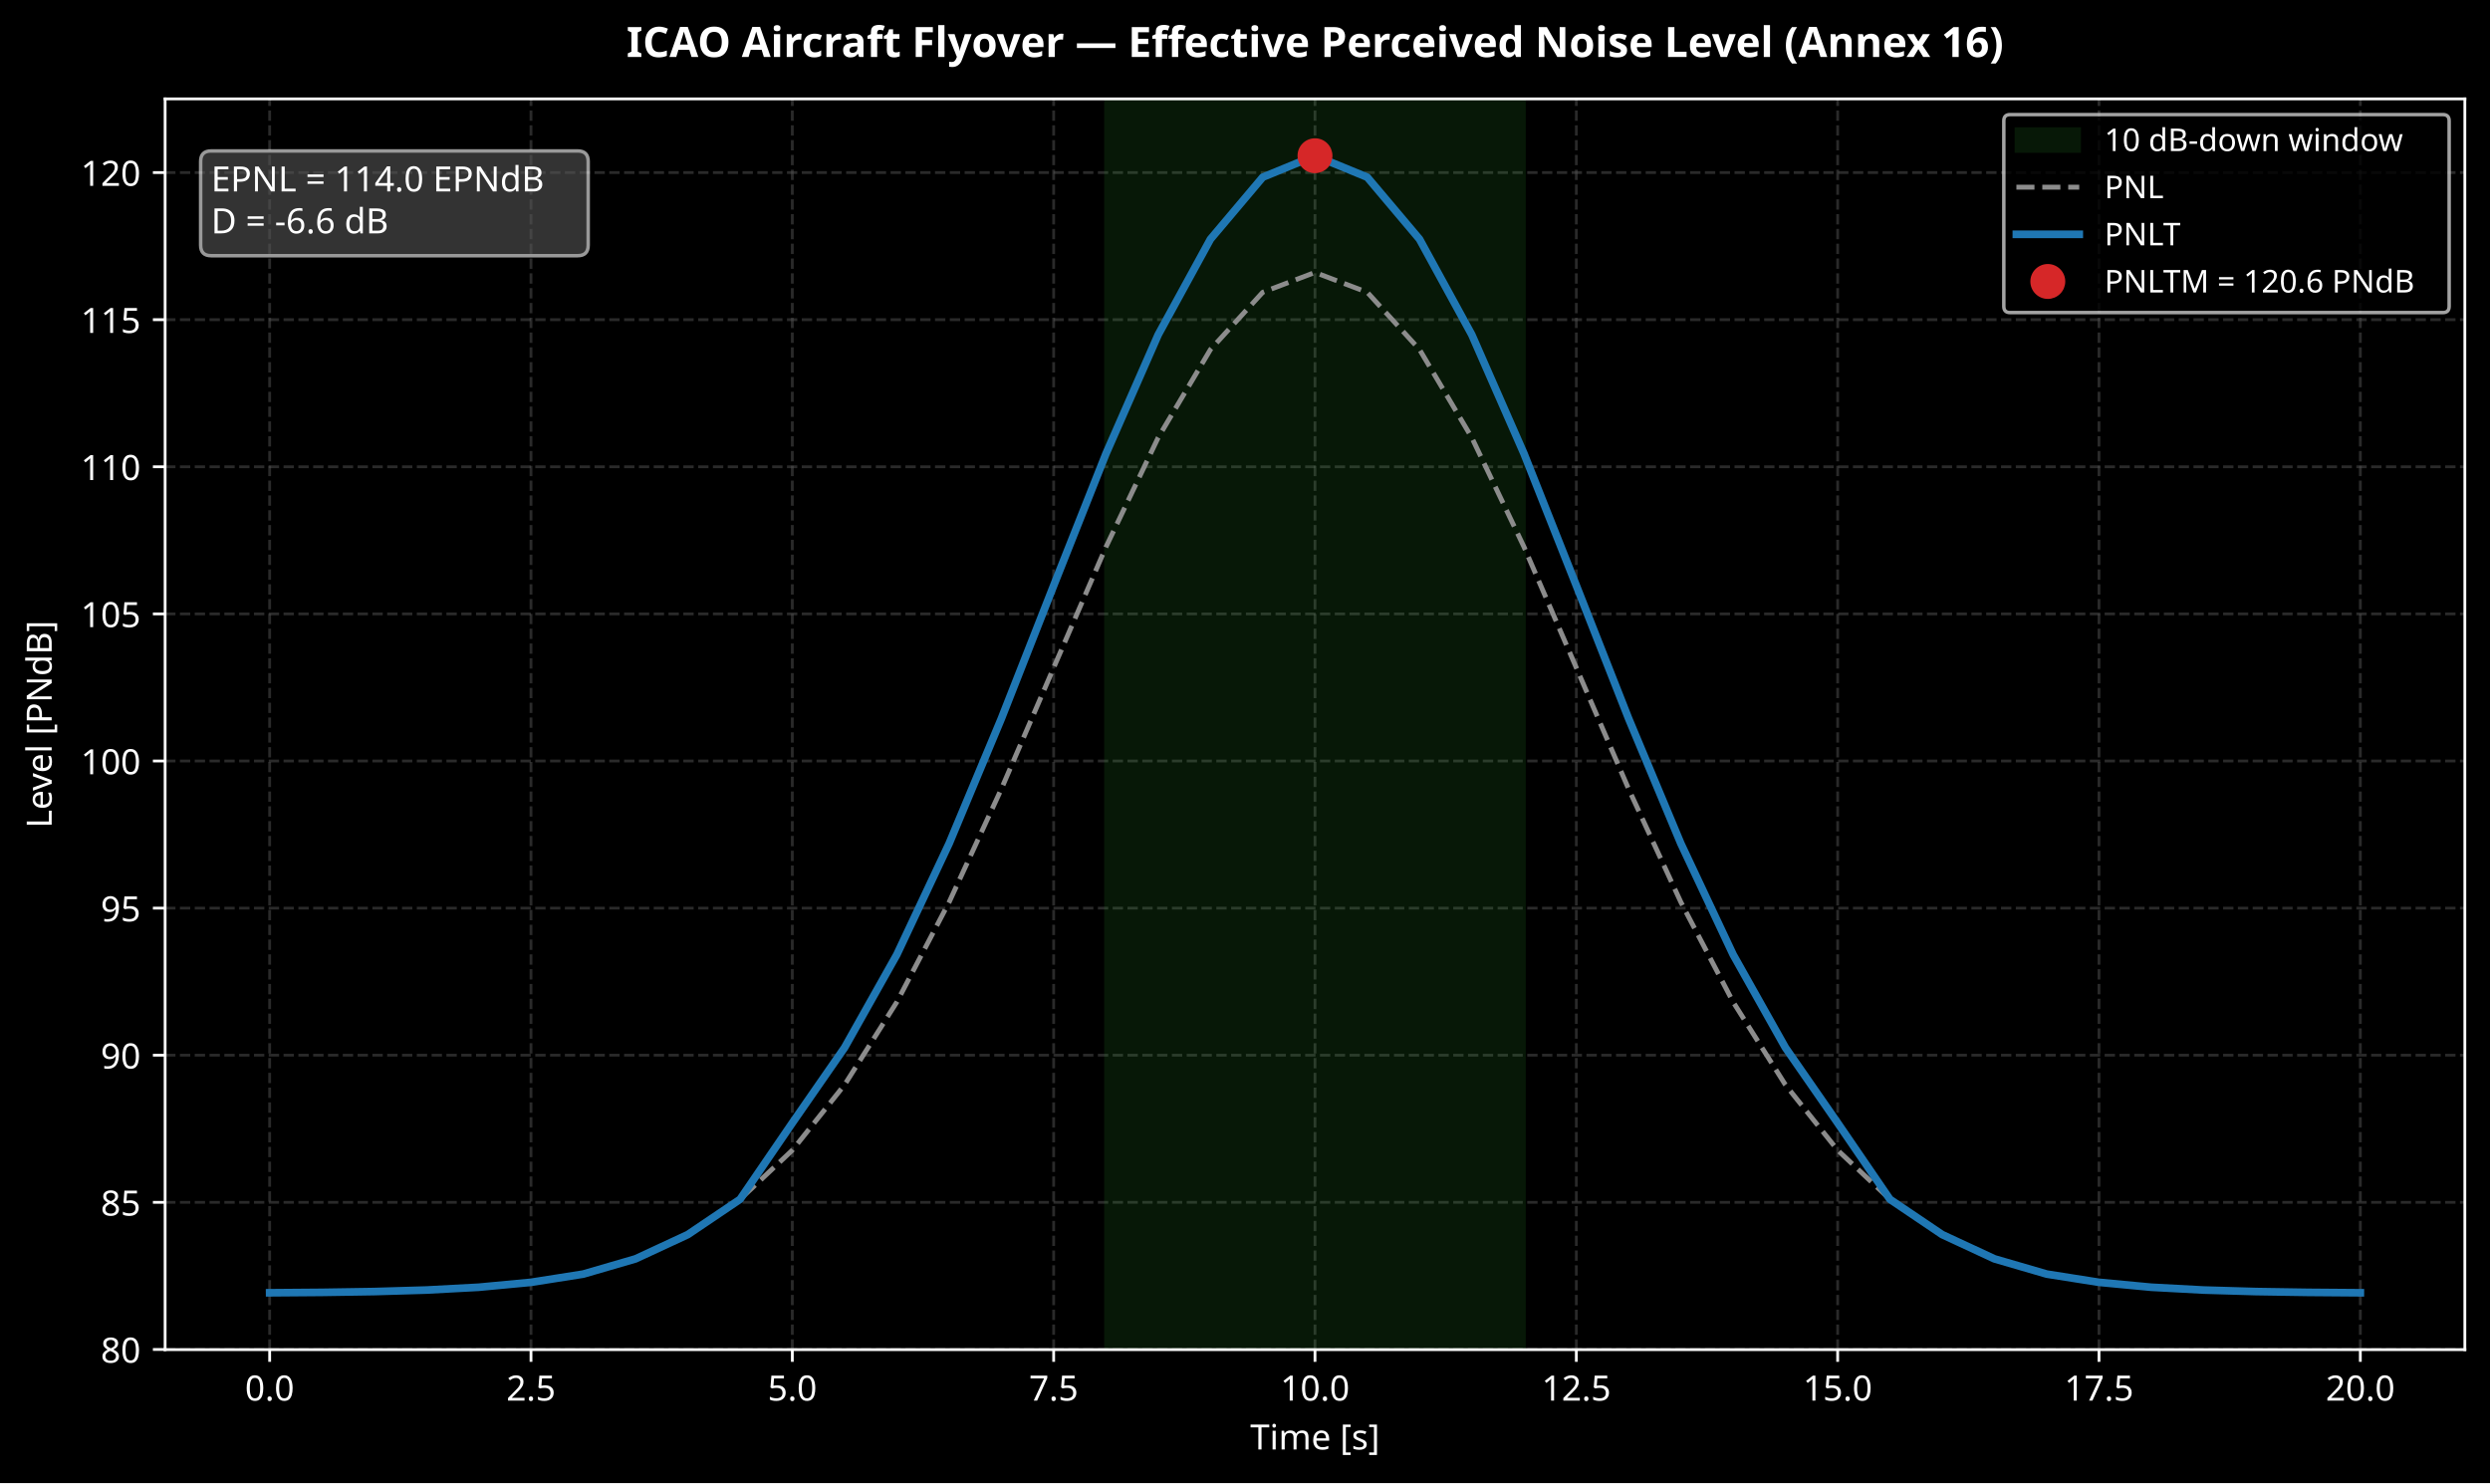
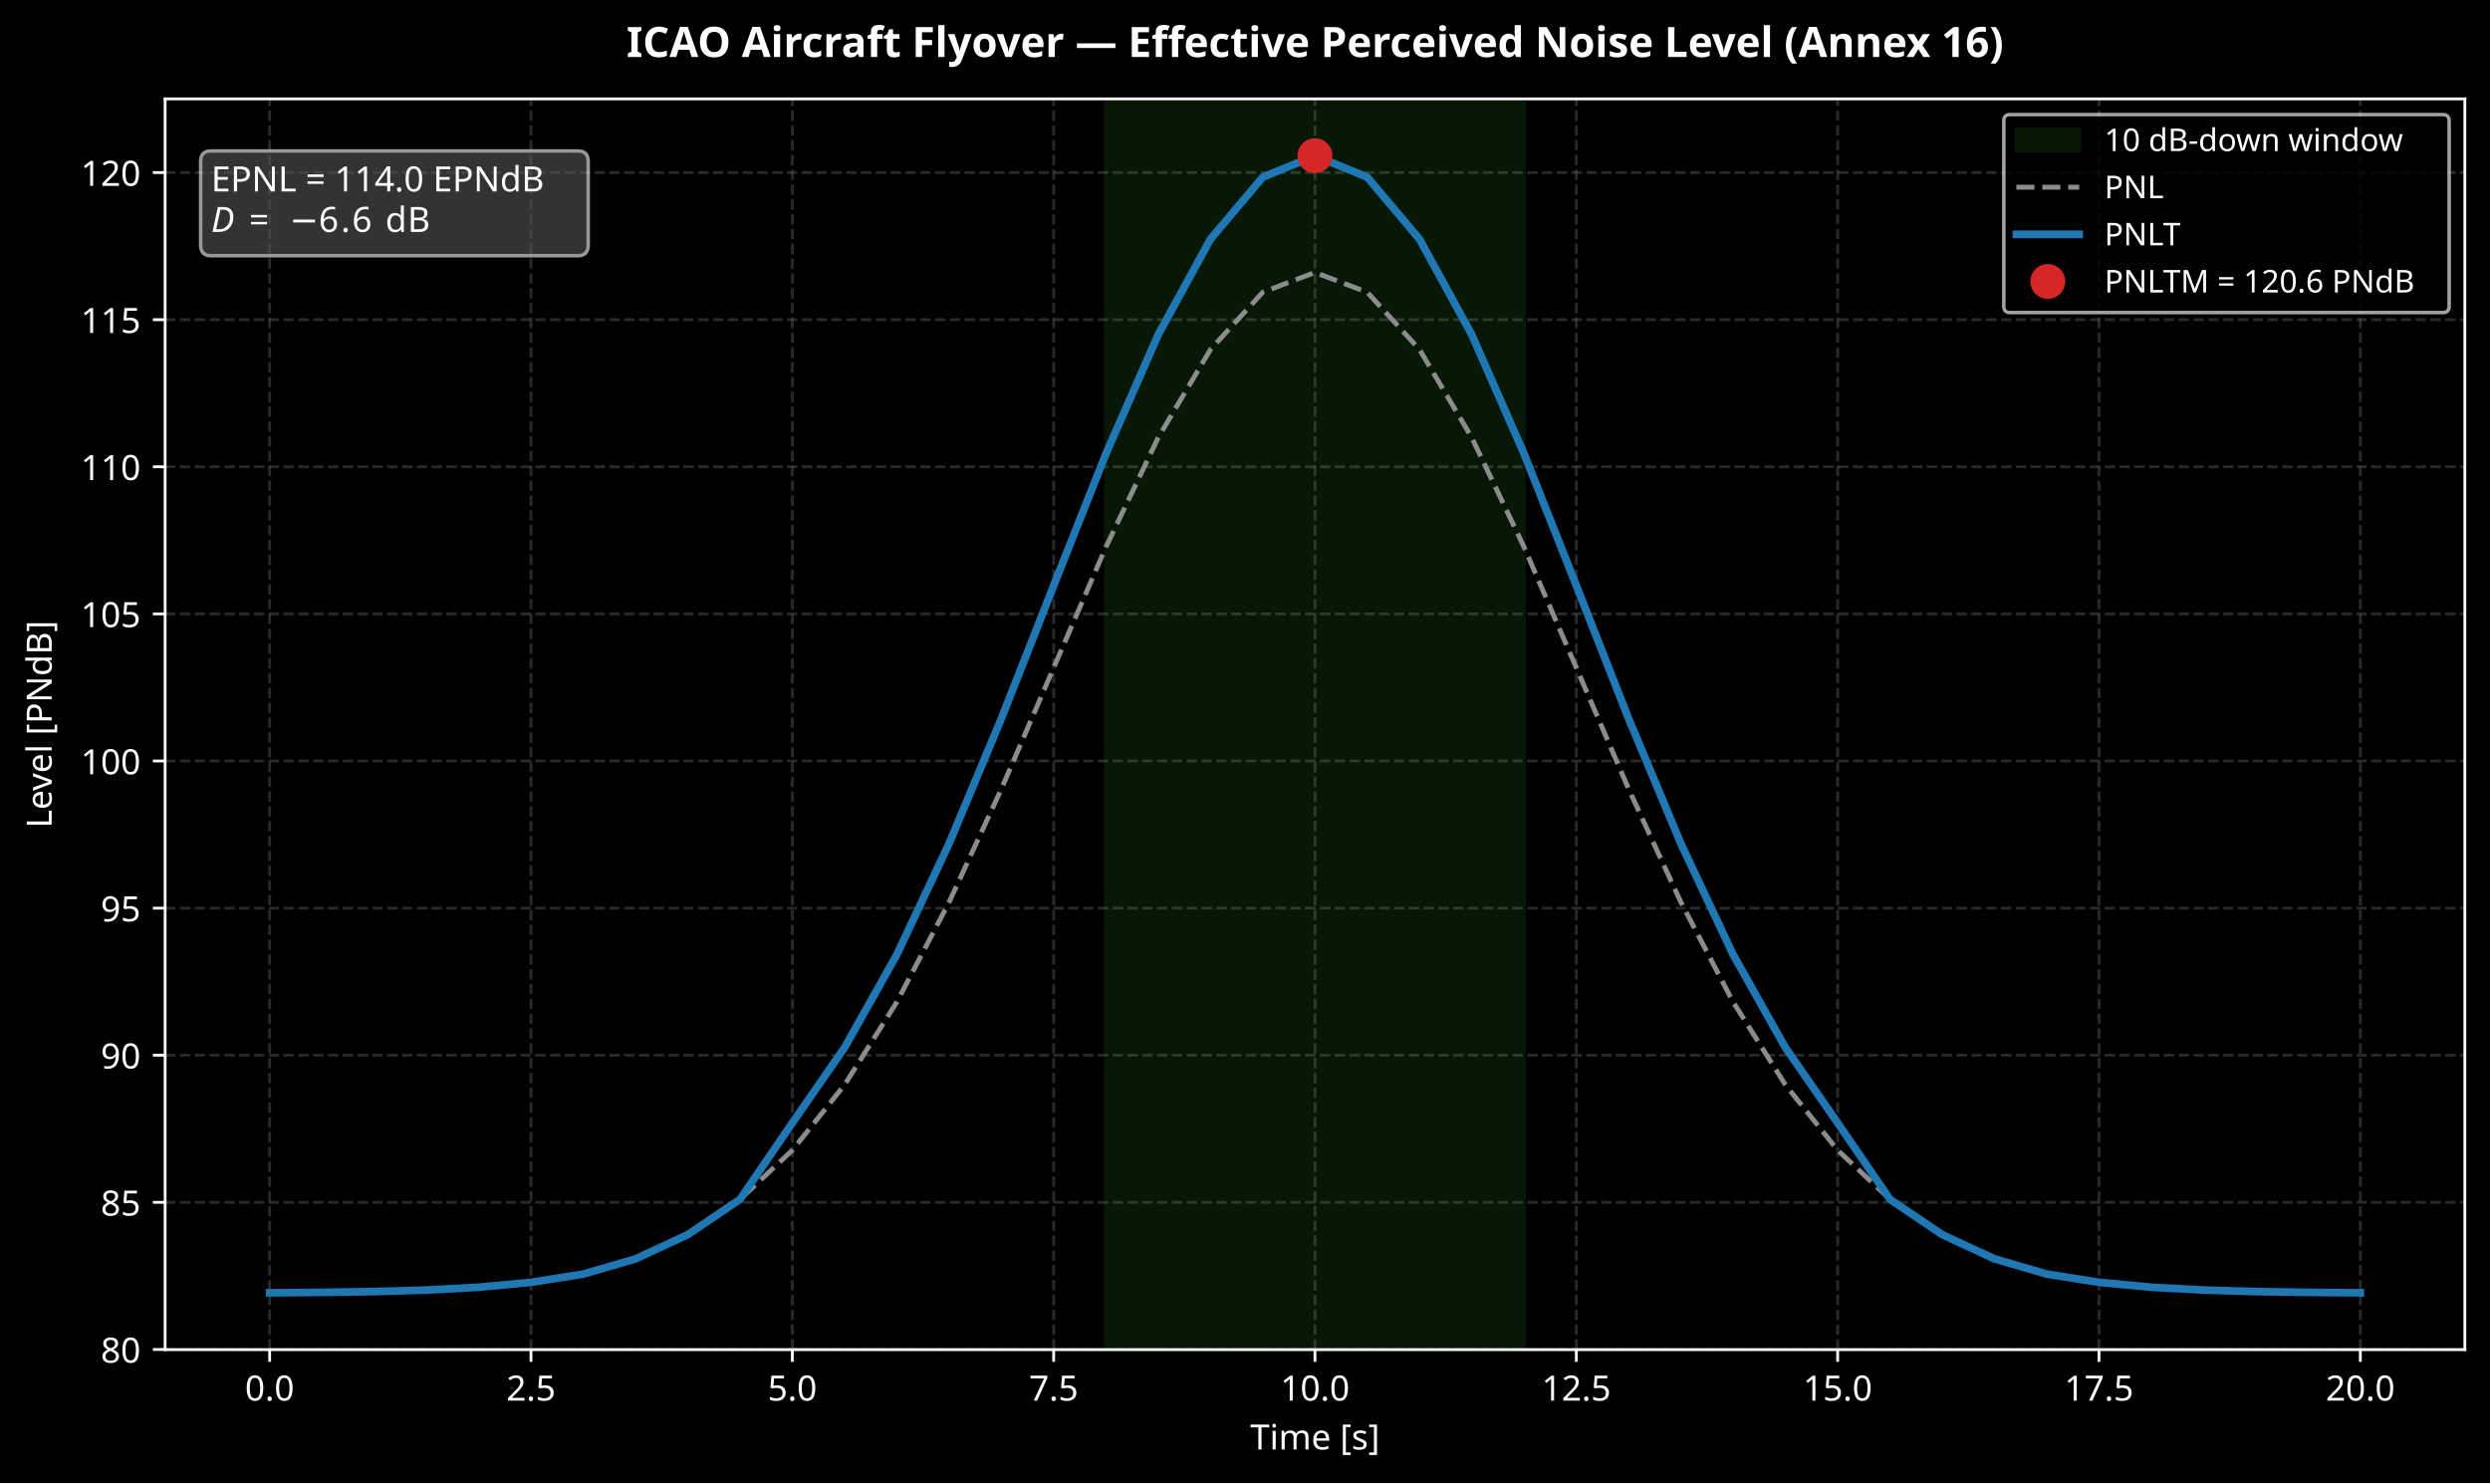
<svg xmlns="http://www.w3.org/2000/svg" xmlns:xlink="http://www.w3.org/1999/xlink" width="713.086pt" height="424.717pt" viewBox="0 0 713.086 424.717" version="1.1">
  <defs>
    <style type="text/css">*{stroke-linejoin: round; stroke-linecap: butt}</style>
  </defs>
  <g id="figure_1">
    <g id="patch_1">
      <path d="M 0 424.717  L 713.086 424.717  L 713.086 0  L 0 0  z " />
    </g>
    <g id="axes_1">
      <g id="patch_2">
        <path d="M 47.288 386.516  L 705.886 386.516  L 705.886 28.318  L 47.288 28.318  z " />
      </g>
      <g id="matplotlib.axis_1">
        <g id="xtick_1">
          <g id="line2d_1">
            <path d="M 77.225 386.516  L 77.225 28.318  " clip-path="url(#pa470209aff)" style="fill: none; stroke-dasharray: 2.96,1.28; stroke-dashoffset: 0; stroke: #555555; stroke-opacity: 0.5; stroke-width: 0.8" />
          </g>
          <g id="line2d_2">
            <defs>
              <path id="m8d14ee1197" d="M 0 0  L 0 3.5  " style="stroke: #ffffff; stroke-width: 0.8" />
            </defs>
            <g>
              <use xlink:href="#m8d14ee1197" x="77.225" y="386.516" style="fill: #ffffff; stroke: #ffffff; stroke-width: 0.8" />
            </g>
          </g>
          <g id="text_1">
            <text style="font-size: 10px; font-family: sans-serif; text-anchor: middle; fill: #ffffff" x="77.225" y="401.113" transform="rotate(-0 77.22454 401.1134)">0.0</text>
          </g>
        </g>
        <g id="xtick_2">
          <g id="line2d_3">
            <path d="M 152.065 386.516  L 152.065 28.318  " clip-path="url(#pa470209aff)" style="fill: none; stroke-dasharray: 2.96,1.28; stroke-dashoffset: 0; stroke: #555555; stroke-opacity: 0.5; stroke-width: 0.8" />
          </g>
          <g id="line2d_4">
            <g>
              <use xlink:href="#m8d14ee1197" x="152.065" y="386.516" style="fill: #ffffff; stroke: #ffffff; stroke-width: 0.8" />
            </g>
          </g>
          <g id="text_2">
            <text style="font-size: 10px; font-family: sans-serif; text-anchor: middle; fill: #ffffff" x="152.065" y="401.113" transform="rotate(-0 152.0652 401.1134)">2.5</text>
          </g>
        </g>
        <g id="xtick_3">
          <g id="line2d_5">
            <path d="M 226.906 386.516  L 226.906 28.318  " clip-path="url(#pa470209aff)" style="fill: none; stroke-dasharray: 2.96,1.28; stroke-dashoffset: 0; stroke: #555555; stroke-opacity: 0.5; stroke-width: 0.8" />
          </g>
          <g id="line2d_6">
            <g>
              <use xlink:href="#m8d14ee1197" x="226.906" y="386.516" style="fill: #ffffff; stroke: #ffffff; stroke-width: 0.8" />
            </g>
          </g>
          <g id="text_3">
            <text style="font-size: 10px; font-family: sans-serif; text-anchor: middle; fill: #ffffff" x="226.906" y="401.113" transform="rotate(-0 226.9058 401.1134)">5.0</text>
          </g>
        </g>
        <g id="xtick_4">
          <g id="line2d_7">
            <path d="M 301.746 386.516  L 301.746 28.318  " clip-path="url(#pa470209aff)" style="fill: none; stroke-dasharray: 2.96,1.28; stroke-dashoffset: 0; stroke: #555555; stroke-opacity: 0.5; stroke-width: 0.8" />
          </g>
          <g id="line2d_8">
            <g>
              <use xlink:href="#m8d14ee1197" x="301.746" y="386.516" style="fill: #ffffff; stroke: #ffffff; stroke-width: 0.8" />
            </g>
          </g>
          <g id="text_4">
            <text style="font-size: 10px; font-family: sans-serif; text-anchor: middle; fill: #ffffff" x="301.746" y="401.113" transform="rotate(-0 301.7465 401.1134)">7.5</text>
          </g>
        </g>
        <g id="xtick_5">
          <g id="line2d_9">
            <path d="M 376.587 386.516  L 376.587 28.318  " clip-path="url(#pa470209aff)" style="fill: none; stroke-dasharray: 2.96,1.28; stroke-dashoffset: 0; stroke: #555555; stroke-opacity: 0.5; stroke-width: 0.8" />
          </g>
          <g id="line2d_10">
            <g>
              <use xlink:href="#m8d14ee1197" x="376.587" y="386.516" style="fill: #ffffff; stroke: #ffffff; stroke-width: 0.8" />
            </g>
          </g>
          <g id="text_5">
            <text style="font-size: 10px; font-family: sans-serif; text-anchor: middle; fill: #ffffff" x="376.587" y="401.113" transform="rotate(-0 376.5871 401.1134)">10.0</text>
          </g>
        </g>
        <g id="xtick_6">
          <g id="line2d_11">
            <path d="M 451.428 386.516  L 451.428 28.318  " clip-path="url(#pa470209aff)" style="fill: none; stroke-dasharray: 2.96,1.28; stroke-dashoffset: 0; stroke: #555555; stroke-opacity: 0.5; stroke-width: 0.8" />
          </g>
          <g id="line2d_12">
            <g>
              <use xlink:href="#m8d14ee1197" x="451.428" y="386.516" style="fill: #ffffff; stroke: #ffffff; stroke-width: 0.8" />
            </g>
          </g>
          <g id="text_6">
            <text style="font-size: 10px; font-family: sans-serif; text-anchor: middle; fill: #ffffff" x="451.428" y="401.113" transform="rotate(-0 451.4278 401.1134)">12.5</text>
          </g>
        </g>
        <g id="xtick_7">
          <g id="line2d_13">
            <path d="M 526.268 386.516  L 526.268 28.318  " clip-path="url(#pa470209aff)" style="fill: none; stroke-dasharray: 2.96,1.28; stroke-dashoffset: 0; stroke: #555555; stroke-opacity: 0.5; stroke-width: 0.8" />
          </g>
          <g id="line2d_14">
            <g>
              <use xlink:href="#m8d14ee1197" x="526.268" y="386.516" style="fill: #ffffff; stroke: #ffffff; stroke-width: 0.8" />
            </g>
          </g>
          <g id="text_7">
            <text style="font-size: 10px; font-family: sans-serif; text-anchor: middle; fill: #ffffff" x="526.268" y="401.113" transform="rotate(-0 526.2684 401.1134)">15.0</text>
          </g>
        </g>
        <g id="xtick_8">
          <g id="line2d_15">
            <path d="M 601.109 386.516  L 601.109 28.318  " clip-path="url(#pa470209aff)" style="fill: none; stroke-dasharray: 2.96,1.28; stroke-dashoffset: 0; stroke: #555555; stroke-opacity: 0.5; stroke-width: 0.8" />
          </g>
          <g id="line2d_16">
            <g>
              <use xlink:href="#m8d14ee1197" x="601.109" y="386.516" style="fill: #ffffff; stroke: #ffffff; stroke-width: 0.8" />
            </g>
          </g>
          <g id="text_8">
            <text style="font-size: 10px; font-family: sans-serif; text-anchor: middle; fill: #ffffff" x="601.109" y="401.113" transform="rotate(-0 601.109 401.1134)">17.5</text>
          </g>
        </g>
        <g id="xtick_9">
          <g id="line2d_17">
            <path d="M 675.95 386.516  L 675.95 28.318  " clip-path="url(#pa470209aff)" style="fill: none; stroke-dasharray: 2.96,1.28; stroke-dashoffset: 0; stroke: #555555; stroke-opacity: 0.5; stroke-width: 0.8" />
          </g>
          <g id="line2d_18">
            <g>
              <use xlink:href="#m8d14ee1197" x="675.95" y="386.516" style="fill: #ffffff; stroke: #ffffff; stroke-width: 0.8" />
            </g>
          </g>
          <g id="text_9">
            <text style="font-size: 10px; font-family: sans-serif; text-anchor: middle; fill: #ffffff" x="675.95" y="401.113" transform="rotate(-0 675.9497 401.1134)">20.0</text>
          </g>
        </g>
        <g id="text_10">
          <text style="font-size: 10px; font-family: sans-serif; text-anchor: middle; fill: #ffffff" x="376.587" y="415.114" transform="rotate(-0 376.5871 415.1142)">Time [s]</text>
        </g>
      </g>
      <g id="matplotlib.axis_2">
        <g id="ytick_1">
          <g id="line2d_19">
            <path d="M 47.288 386.466  L 705.886 386.466  " clip-path="url(#pa470209aff)" style="fill: none; stroke-dasharray: 2.96,1.28; stroke-dashoffset: 0; stroke: #555555; stroke-opacity: 0.5; stroke-width: 0.8" />
          </g>
          <g id="line2d_20">
            <defs>
              <path id="m5e07181663" d="M 0 0  L -3.5 0  " style="stroke: #ffffff; stroke-width: 0.8" />
            </defs>
            <g>
              <use xlink:href="#m5e07181663" x="47.288" y="386.466" style="fill: #ffffff; stroke: #ffffff; stroke-width: 0.8" />
            </g>
          </g>
          <g id="text_11">
            <text style="font-size: 10px; font-family: sans-serif; text-anchor: end; fill: #ffffff" x="40.288" y="390.264" transform="rotate(-0 40.28828 390.2643)">80</text>
          </g>
        </g>
        <g id="ytick_2">
          <g id="line2d_21">
            <path d="M 47.288 344.335  L 705.886 344.335  " clip-path="url(#pa470209aff)" style="fill: none; stroke-dasharray: 2.96,1.28; stroke-dashoffset: 0; stroke: #555555; stroke-opacity: 0.5; stroke-width: 0.8" />
          </g>
          <g id="line2d_22">
            <g>
              <use xlink:href="#m5e07181663" x="47.288" y="344.335" style="fill: #ffffff; stroke: #ffffff; stroke-width: 0.8" />
            </g>
          </g>
          <g id="text_12">
            <text style="font-size: 10px; font-family: sans-serif; text-anchor: end; fill: #ffffff" x="40.288" y="348.134" transform="rotate(-0 40.28828 348.1335)">85</text>
          </g>
        </g>
        <g id="ytick_3">
          <g id="line2d_23">
            <path d="M 47.288 302.204  L 705.886 302.204  " clip-path="url(#pa470209aff)" style="fill: none; stroke-dasharray: 2.96,1.28; stroke-dashoffset: 0; stroke: #555555; stroke-opacity: 0.5; stroke-width: 0.8" />
          </g>
          <g id="line2d_24">
            <g>
              <use xlink:href="#m5e07181663" x="47.288" y="302.204" style="fill: #ffffff; stroke: #ffffff; stroke-width: 0.8" />
            </g>
          </g>
          <g id="text_13">
            <text style="font-size: 10px; font-family: sans-serif; text-anchor: end; fill: #ffffff" x="40.288" y="306.003" transform="rotate(-0 40.28828 306.0027)">90</text>
          </g>
        </g>
        <g id="ytick_4">
          <g id="line2d_25">
            <path d="M 47.288 260.073  L 705.886 260.073  " clip-path="url(#pa470209aff)" style="fill: none; stroke-dasharray: 2.96,1.28; stroke-dashoffset: 0; stroke: #555555; stroke-opacity: 0.5; stroke-width: 0.8" />
          </g>
          <g id="line2d_26">
            <g>
              <use xlink:href="#m5e07181663" x="47.288" y="260.073" style="fill: #ffffff; stroke: #ffffff; stroke-width: 0.8" />
            </g>
          </g>
          <g id="text_14">
            <text style="font-size: 10px; font-family: sans-serif; text-anchor: end; fill: #ffffff" x="40.288" y="263.872" transform="rotate(-0 40.28828 263.8718)">95</text>
          </g>
        </g>
        <g id="ytick_5">
          <g id="line2d_27">
            <path d="M 47.288 217.942  L 705.886 217.942  " clip-path="url(#pa470209aff)" style="fill: none; stroke-dasharray: 2.96,1.28; stroke-dashoffset: 0; stroke: #555555; stroke-opacity: 0.5; stroke-width: 0.8" />
          </g>
          <g id="line2d_28">
            <g>
              <use xlink:href="#m5e07181663" x="47.288" y="217.942" style="fill: #ffffff; stroke: #ffffff; stroke-width: 0.8" />
            </g>
          </g>
          <g id="text_15">
            <text style="font-size: 10px; font-family: sans-serif; text-anchor: end; fill: #ffffff" x="40.288" y="221.741" transform="rotate(-0 40.28828 221.741)">100</text>
          </g>
        </g>
        <g id="ytick_6">
          <g id="line2d_29">
            <path d="M 47.288 175.811  L 705.886 175.811  " clip-path="url(#pa470209aff)" style="fill: none; stroke-dasharray: 2.96,1.28; stroke-dashoffset: 0; stroke: #555555; stroke-opacity: 0.5; stroke-width: 0.8" />
          </g>
          <g id="line2d_30">
            <g>
              <use xlink:href="#m5e07181663" x="47.288" y="175.811" style="fill: #ffffff; stroke: #ffffff; stroke-width: 0.8" />
            </g>
          </g>
          <g id="text_16">
            <text style="font-size: 10px; font-family: sans-serif; text-anchor: end; fill: #ffffff" x="40.288" y="179.61" transform="rotate(-0 40.28828 179.6102)">105</text>
          </g>
        </g>
        <g id="ytick_7">
          <g id="line2d_31">
            <path d="M 47.288 133.681  L 705.886 133.681  " clip-path="url(#pa470209aff)" style="fill: none; stroke-dasharray: 2.96,1.28; stroke-dashoffset: 0; stroke: #555555; stroke-opacity: 0.5; stroke-width: 0.8" />
          </g>
          <g id="line2d_32">
            <g>
              <use xlink:href="#m5e07181663" x="47.288" y="133.681" style="fill: #ffffff; stroke: #ffffff; stroke-width: 0.8" />
            </g>
          </g>
          <g id="text_17">
            <text style="font-size: 10px; font-family: sans-serif; text-anchor: end; fill: #ffffff" x="40.288" y="137.479" transform="rotate(-0 40.28828 137.4794)">110</text>
          </g>
        </g>
        <g id="ytick_8">
          <g id="line2d_33">
            <path d="M 47.288 91.55  L 705.886 91.55  " clip-path="url(#pa470209aff)" style="fill: none; stroke-dasharray: 2.96,1.28; stroke-dashoffset: 0; stroke: #555555; stroke-opacity: 0.5; stroke-width: 0.8" />
          </g>
          <g id="line2d_34">
            <g>
              <use xlink:href="#m5e07181663" x="47.288" y="91.55" style="fill: #ffffff; stroke: #ffffff; stroke-width: 0.8" />
            </g>
          </g>
          <g id="text_18">
            <text style="font-size: 10px; font-family: sans-serif; text-anchor: end; fill: #ffffff" x="40.288" y="95.349" transform="rotate(-0 40.28828 95.34854)">115</text>
          </g>
        </g>
        <g id="ytick_9">
          <g id="line2d_35">
            <path d="M 47.288 49.419  L 705.886 49.419  " clip-path="url(#pa470209aff)" style="fill: none; stroke-dasharray: 2.96,1.28; stroke-dashoffset: 0; stroke: #555555; stroke-opacity: 0.5; stroke-width: 0.8" />
          </g>
          <g id="line2d_36">
            <g>
              <use xlink:href="#m5e07181663" x="47.288" y="49.419" style="fill: #ffffff; stroke: #ffffff; stroke-width: 0.8" />
            </g>
          </g>
          <g id="text_19">
            <text style="font-size: 10px; font-family: sans-serif; text-anchor: end; fill: #ffffff" x="40.288" y="53.218" transform="rotate(-0 40.28828 53.21771)">120</text>
          </g>
        </g>
        <g id="text_20">
          <text style="font-size: 10px; font-family: sans-serif; text-anchor: middle; fill: #ffffff" x="14.798" y="207.417" transform="rotate(-90 14.79844 207.417)">Level [PNdB]</text>
        </g>
      </g>
      <g id="patch_3">
        <path d="M 316.715 386.516  L 436.46 386.516  L 436.46 28.318  L 316.715 28.318  z " clip-path="url(#pa470209aff)" style="fill: #2ca02c; opacity: 0.15; stroke: #2ca02c; stroke-linejoin: miter" />
      </g>
      <g id="line2d_37">
        <path d="M 77.225 370.234  L 92.193 370.118  L 107.161 369.889  L 122.129 369.452  L 137.097 368.651  L 152.065 367.242  L 167.033 364.882  L 182.001 360.525  L 196.97 353.572  L 211.938 343.469  L 226.906 329.403  L 241.874 310.673  L 256.842 286.955  L 271.81 258.36  L 286.778 225.927  L 301.746 191.238  L 316.715 156.672  L 331.683 125.321  L 346.651 100.094  L 361.619 83.704  L 376.587 78.019  L 391.555 83.704  L 406.523 100.094  L 421.491 125.321  L 436.46 156.672  L 451.428 191.238  L 466.396 225.927  L 481.364 258.36  L 496.332 286.955  L 511.3 310.673  L 526.268 329.403  L 541.237 343.469  L 556.205 353.572  L 571.173 360.525  L 586.141 364.882  L 601.109 367.242  L 616.077 368.651  L 631.045 369.452  L 646.013 369.889  L 660.982 370.118  L 675.95 370.234  " clip-path="url(#pa470209aff)" style="fill: none; stroke-dasharray: 5.18,2.24; stroke-dashoffset: 0; stroke: #8c8c8c; stroke-width: 1.4" />
      </g>
      <g id="line2d_38">
        <path d="M 77.225 370.234  L 92.193 370.118  L 107.161 369.889  L 122.129 369.452  L 137.097 368.651  L 152.065 367.242  L 167.033 364.882  L 182.001 360.525  L 196.97 353.572  L 211.938 343.469  L 226.906 321.591  L 241.874 300.016  L 256.842 273.384  L 271.81 241.579  L 286.778 205.77  L 301.746 167.706  L 316.715 129.968  L 331.683 95.862  L 346.651 68.496  L 361.619 50.75  L 376.587 44.6  L 391.555 50.75  L 406.523 68.496  L 421.491 95.862  L 436.46 129.968  L 451.428 167.706  L 466.396 205.77  L 481.364 241.579  L 496.332 273.384  L 511.3 300.016  L 526.268 321.591  L 541.237 343.469  L 556.205 353.572  L 571.173 360.525  L 586.141 364.882  L 601.109 367.242  L 616.077 368.651  L 631.045 369.452  L 646.013 369.889  L 660.982 370.118  L 675.95 370.234  " clip-path="url(#pa470209aff)" style="fill: none; stroke: #1f77b4; stroke-width: 2.2; stroke-linecap: square" />
      </g>
      <g id="line2d_39">
        <defs>
          <path id="mdf1c090fbf" d="M 0 4.5  C 1.193 4.5 2.338 4.026 3.182 3.182  C 4.026 2.338 4.5 1.193 4.5 0  C 4.5 -1.193 4.026 -2.338 3.182 -3.182  C 2.338 -4.026 1.193 -4.5 0 -4.5  C -1.193 -4.5 -2.338 -4.026 -3.182 -3.182  C -4.026 -2.338 -4.5 -1.193 -4.5 0  C -4.5 1.193 -4.026 2.338 -3.182 3.182  C -2.338 4.026 -1.193 4.5 0 4.5  z " style="stroke: #d62728" />
        </defs>
        <g clip-path="url(#pa470209aff)">
          <use xlink:href="#mdf1c090fbf" x="376.587" y="44.6" style="fill: #d62728; stroke: #d62728" />
        </g>
      </g>
      <g id="patch_4">
        <path d="M 47.288 386.516  L 47.288 28.318  " style="fill: none; stroke: #ffffff; stroke-width: 0.8; stroke-linejoin: miter; stroke-linecap: square" />
      </g>
      <g id="patch_5">
        <path d="M 705.886 386.516  L 705.886 28.318  " style="fill: none; stroke: #ffffff; stroke-width: 0.8; stroke-linejoin: miter; stroke-linecap: square" />
      </g>
      <g id="patch_6">
        <path d="M 47.288 386.516  L 705.886 386.516  " style="fill: none; stroke: #ffffff; stroke-width: 0.8; stroke-linejoin: miter; stroke-linecap: square" />
      </g>
      <g id="patch_7">
        <path d="M 47.288 28.318  L 705.886 28.318  " style="fill: none; stroke: #ffffff; stroke-width: 0.8; stroke-linejoin: miter; stroke-linecap: square" />
      </g>
      <g id="text_21">
        <g id="patch_8">
-           <path d="M 60.46 73.233  L 165.443 73.233  Q 168.443 73.233 168.443 70.233  L 168.443 46.228  Q 168.443 43.228 165.443 43.228  L 60.46 43.228  Q 57.46 43.228 57.46 46.228  L 57.46 70.233  Q 57.46 73.233 60.46 73.233  z " style="fill: #555555; opacity: 0.6; stroke: #ffffff; stroke-linejoin: miter" />
+           <path d="M 60.46 73.235  L 165.443 73.235  Q 168.443 73.235 168.443 70.235  L 168.443 46.228  Q 168.443 43.228 165.443 43.228  L 60.46 43.228  Q 57.46 43.228 57.46 46.228  L 57.46 70.235  Q 57.46 73.235 60.46 73.235  z " style="fill: #555555; opacity: 0.6; stroke: #ffffff; stroke-linejoin: miter" />
        </g>
        <text style="font-size: 10px; font-family: sans-serif; fill: #ffffff" transform="translate(60.46023 54.82742)">EPNL = 114.0 EPNdB</text>
-         <text style="font-size: 10px; font-family: sans-serif; fill: #ffffff" transform="translate(60.46023 66.83016)">D = -6.6 dB</text>
+         <g style="fill: #ffffff" transform="translate(60.46023 66.83172)">
+           <text>
+             <tspan x="0" y="-0.406" style="font-style: oblique; font-size: 10px; font-family: sans-serif; fill: #ffffff">D</tspan>
+             <tspan x="7.7" y="-0.406" style="font-size: 10px; font-family: sans-serif; fill: #ffffff"> </tspan>
+             <tspan x="10.879" y="-0.406" style="font-size: 10px; font-family: sans-serif; fill: #ffffff">=</tspan>
+             <tspan x="19.258" y="-0.406" style="font-size: 10px; font-family: sans-serif; fill: #ffffff"> </tspan>
+             <tspan x="22.437" y="-0.406" style="font-size: 10px; font-family: sans-serif; fill: #ffffff">−</tspan>
+             <tspan x="30.815" y="-0.406" style="font-size: 10px; font-family: sans-serif; fill: #ffffff">6</tspan>
+             <tspan x="37.178" y="-0.406" style="font-size: 10px; font-family: sans-serif; fill: #ffffff">.</tspan>
+             <tspan x="40.356" y="-0.406" style="font-size: 10px; font-family: sans-serif; fill: #ffffff">6</tspan>
+             <tspan x="46.719" y="-0.406" style="font-size: 10px; font-family: sans-serif; fill: #ffffff"> </tspan>
+             <tspan x="49.897" y="-0.406" style="font-size: 10px; font-family: sans-serif; fill: #ffffff">d</tspan>
+             <tspan x="56.245" y="-0.406" style="font-size: 10px; font-family: sans-serif; fill: #ffffff">B</tspan>
+           </text>
+         </g>
      </g>
      <g id="text_22">
        <text style="font-weight: 700; font-size: 12px; font-family: sans-serif; text-anchor: middle; fill: #ffffff" x="376.587" y="16.318" transform="rotate(-0 376.5871 16.31812)">ICAO Aircraft Flyover — Effective Perceived Noise Level (Annex 16)</text>
      </g>
      <g id="legend_1">
        <g id="patch_9">
          <path d="M 575.652 89.521  L 699.586 89.521  Q 701.386 89.521 701.386 87.721  L 701.386 34.618  Q 701.386 32.818 699.586 32.818  L 575.652 32.818  Q 573.852 32.818 573.852 34.618  L 573.852 87.721  Q 573.852 89.521 575.652 89.521  z " style="opacity: 0.8; stroke: #cccccc; stroke-linejoin: miter" />
        </g>
        <g id="patch_10">
          <path d="M 577.452 43.257  L 595.452 43.257  L 595.452 36.957  L 577.452 36.957  z " style="fill: #2ca02c; opacity: 0.15; stroke: #2ca02c; stroke-linejoin: miter" />
        </g>
        <g id="text_23">
          <text style="font-size: 9px; font-family: sans-serif; text-anchor: start; fill: #ffffff" x="602.652" y="43.257" transform="rotate(-0 602.6517 43.25672)">10 dB-down window</text>
        </g>
        <g id="line2d_40">
          <path d="M 577.452 53.607  L 586.452 53.607  L 595.452 53.607  " style="fill: none; stroke-dasharray: 5.18,2.24; stroke-dashoffset: 0; stroke: #8c8c8c; stroke-width: 1.4" />
        </g>
        <g id="text_24">
          <text style="font-size: 9px; font-family: sans-serif; text-anchor: start; fill: #ffffff" x="602.652" y="56.757" transform="rotate(-0 602.6517 56.75742)">PNL</text>
        </g>
        <g id="line2d_41">
          <path d="M 577.452 67.108  L 586.452 67.108  L 595.452 67.108  " style="fill: none; stroke: #1f77b4; stroke-width: 2.2; stroke-linecap: square" />
        </g>
        <g id="text_25">
          <text style="font-size: 9px; font-family: sans-serif; text-anchor: start; fill: #ffffff" x="602.652" y="70.258" transform="rotate(-0 602.6517 70.25813)">PNLT</text>
        </g>
        <g id="line2d_42">
          <g>
            <use xlink:href="#mdf1c090fbf" x="586.452" y="80.609" style="fill: #d62728; stroke: #d62728" />
          </g>
        </g>
        <g id="text_26">
          <text style="font-size: 9px; font-family: sans-serif; text-anchor: start; fill: #ffffff" x="602.652" y="83.759" transform="rotate(-0 602.6517 83.75883)">PNLTM = 120.6 PNdB</text>
        </g>
      </g>
    </g>
  </g>
  <defs>
    <clipPath id="pa470209aff">
      <rect x="47.288" y="28.318" width="658.598" height="358.198" />
    </clipPath>
  </defs>
</svg>
